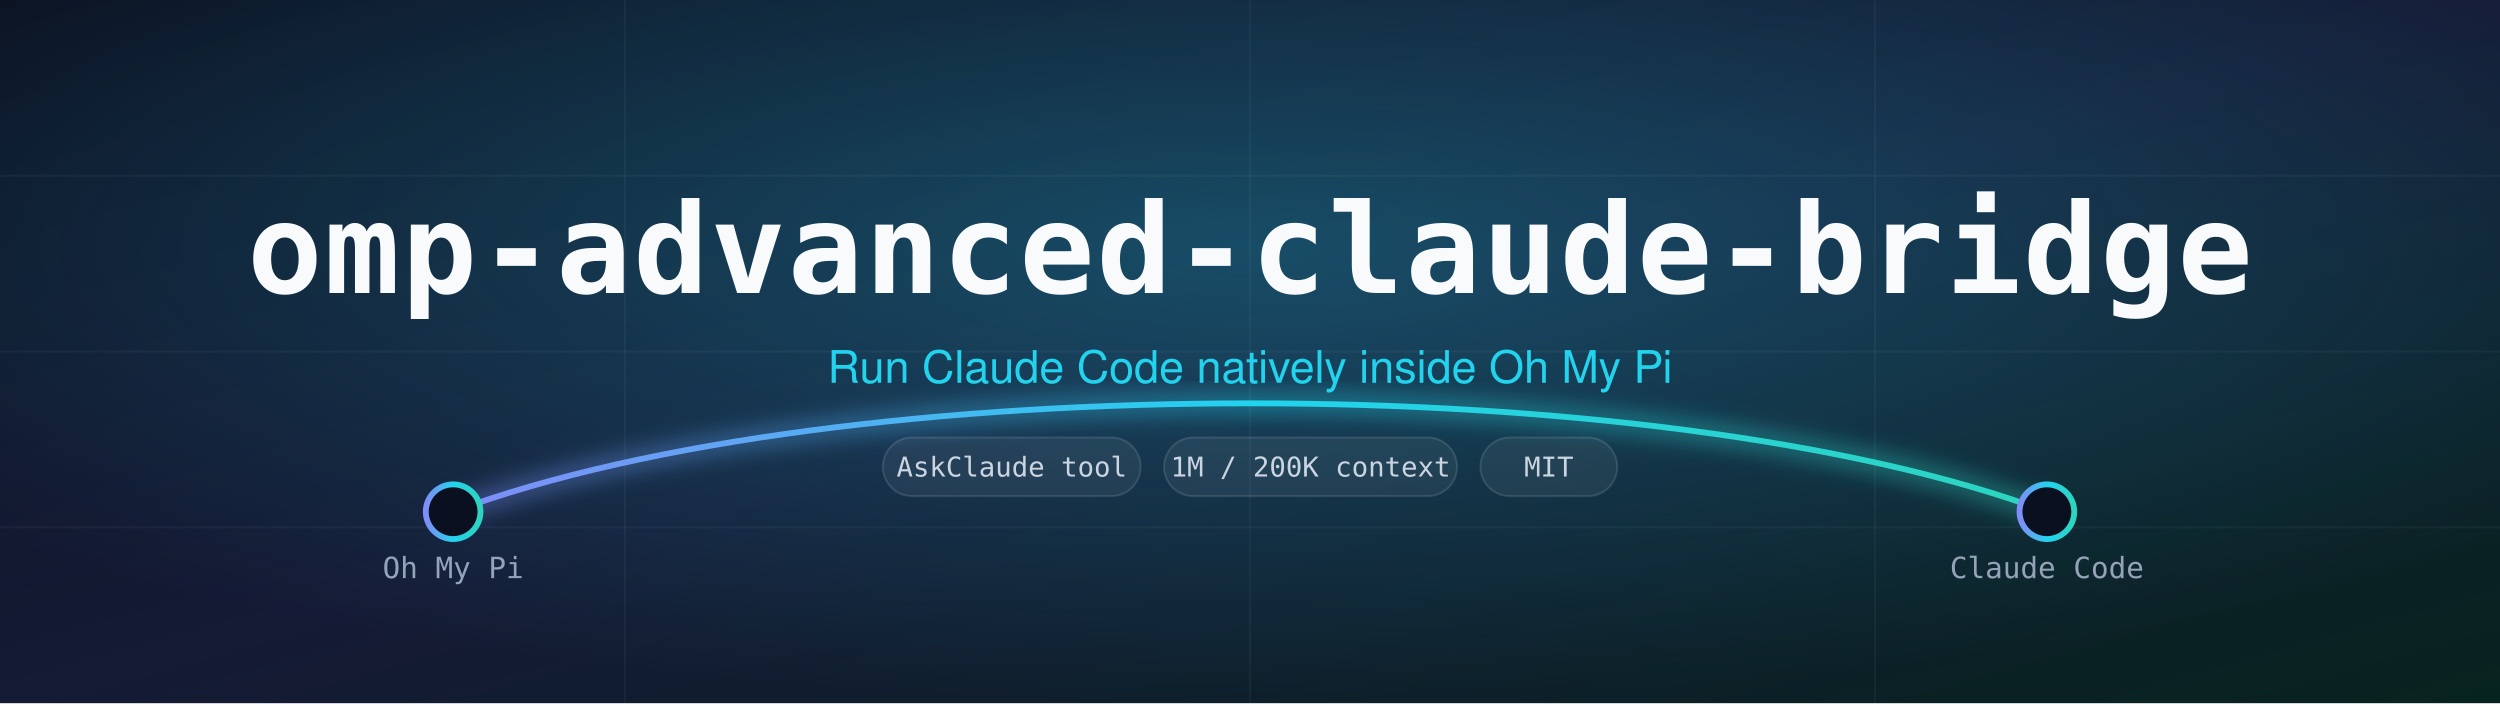
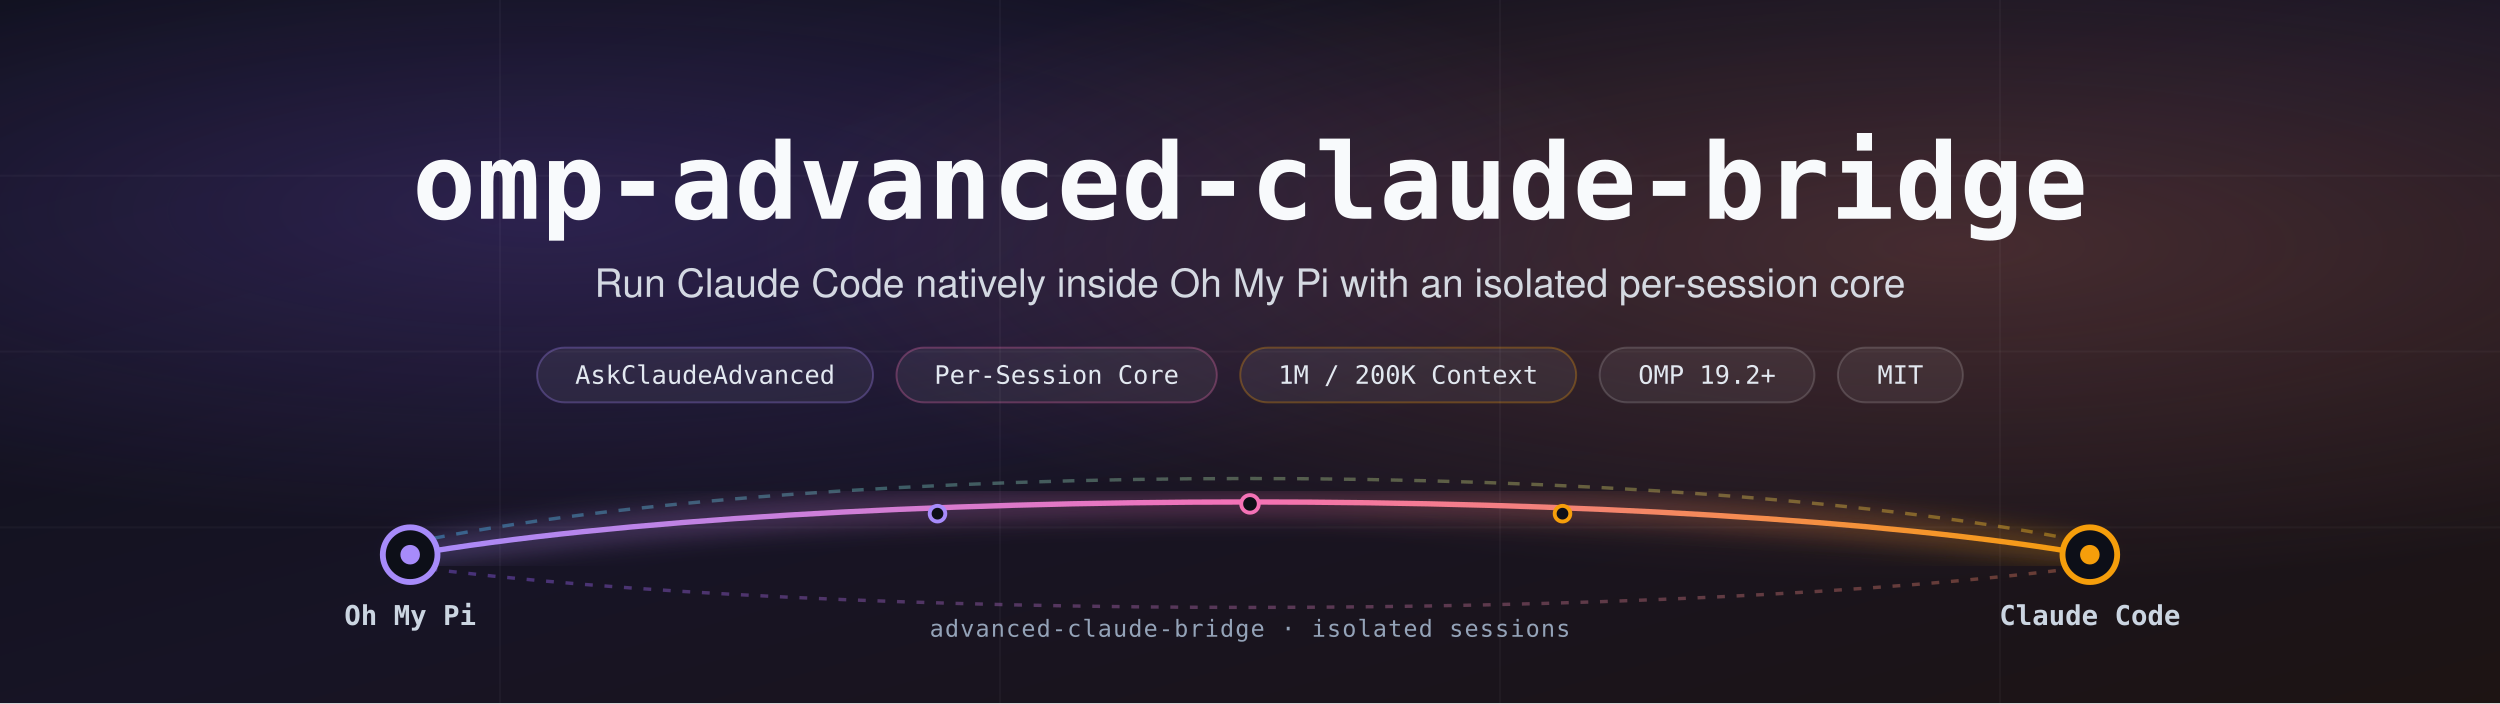
<svg xmlns="http://www.w3.org/2000/svg" viewBox="0 0 1280 360" width="1280" height="360" role="img" aria-label="omp-advanced-claude-bridge — Run Claude Code natively inside Oh My Pi">
  <defs>
    <linearGradient id="bg" x1="0" y1="0" x2="1" y2="1">
-       <stop offset="0" stop-color="#0b1020" />
-       <stop offset="0.5" stop-color="#151a35" />
-       <stop offset="1" stop-color="#07231f" />
+       <stop offset="0" stop-color="#0d0f18" />
+       <stop offset="0.52" stop-color="#171425" />
+       <stop offset="1" stop-color="#1d1413" />
    </linearGradient>
    <linearGradient id="accent" x1="0" y1="0" x2="1" y2="0">
-       <stop offset="0" stop-color="#818cf8" />
-       <stop offset="0.5" stop-color="#22d3ee" />
-       <stop offset="1" stop-color="#2dd4bf" />
+       <stop offset="0" stop-color="#a78bfa" />
+       <stop offset="0.5" stop-color="#f472b6" />
+       <stop offset="1" stop-color="#f59e0b" />
    </linearGradient>
-     <radialGradient id="glow" cx="0.5" cy="0.35" r="0.65">
-       <stop offset="0" stop-color="#22d3ee" stop-opacity="0.28" />
-       <stop offset="1" stop-color="#22d3ee" stop-opacity="0" />
+     <linearGradient id="laneA" x1="0" y1="0" x2="1" y2="0">
+       <stop offset="0" stop-color="#8b5cf6" stop-opacity="0.75" />
+       <stop offset="1" stop-color="#d97757" stop-opacity="0.75" />
+     </linearGradient>
+     <linearGradient id="laneB" x1="0" y1="0" x2="1" y2="0">
+       <stop offset="0" stop-color="#38bdf8" stop-opacity="0.65" />
+       <stop offset="1" stop-color="#fbbf24" stop-opacity="0.65" />
+     </linearGradient>
+     <radialGradient id="glowLeft" cx="0.22" cy="0.3" r="0.45">
+       <stop offset="0" stop-color="#8b5cf6" stop-opacity="0.22" />
+       <stop offset="1" stop-color="#8b5cf6" stop-opacity="0" />
+     </radialGradient>
+     <radialGradient id="glowRight" cx="0.78" cy="0.35" r="0.48">
+       <stop offset="0" stop-color="#d97757" stop-opacity="0.24" />
+       <stop offset="1" stop-color="#d97757" stop-opacity="0" />
    </radialGradient>
    <filter id="soft" x="-20%" y="-20%" width="140%" height="140%">
-       <feGaussianBlur stdDeviation="6" />
+       <feGaussianBlur stdDeviation="7" />
    </filter>
  </defs>
  <rect width="1280" height="360" fill="url(#bg)" />
-   <rect width="1280" height="360" fill="url(#glow)" />
-   <g stroke="#ffffff" stroke-opacity="0.04" stroke-width="1">
+   <rect width="1280" height="360" fill="url(#glowLeft)" />
+   <rect width="1280" height="360" fill="url(#glowRight)" />
+   <g stroke="#ffffff" stroke-opacity="0.035" stroke-width="1">
    <line x1="0" y1="90" x2="1280" y2="90" />
    <line x1="0" y1="180" x2="1280" y2="180" />
    <line x1="0" y1="270" x2="1280" y2="270" />
-     <line x1="320" y1="0" x2="320" y2="360" />
-     <line x1="640" y1="0" x2="640" y2="360" />
-     <line x1="960" y1="0" x2="960" y2="360" />
+     <line x1="256" y1="0" x2="256" y2="360" />
+     <line x1="512" y1="0" x2="512" y2="360" />
+     <line x1="768" y1="0" x2="768" y2="360" />
+     <line x1="1024" y1="0" x2="1024" y2="360" />
  </g>
-   <g transform="translate(0,262)">
-     <path d="M 232 0 C 430 -74 850 -74 1048 0" fill="none" stroke="url(#accent)" stroke-width="6" stroke-linecap="round" filter="url(#soft)" opacity="0.7" />
-     <path d="M 232 0 C 430 -74 850 -74 1048 0" fill="none" stroke="url(#accent)" stroke-width="3" stroke-linecap="round" />
-     <g stroke="url(#accent)" stroke-width="2" opacity="0.55">
-       <line x1="340" y1="-38" x2="340" y2="6" />
-       <line x1="450" y1="-56" x2="450" y2="6" />
-       <line x1="560" y1="-65" x2="560" y2="6" />
-       <line x1="640" y1="-67" x2="640" y2="6" />
-       <line x1="720" y1="-65" x2="720" y2="6" />
-       <line x1="830" y1="-56" x2="830" y2="6" />
-       <line x1="940" y1="-38" x2="940" y2="6" />
+   <text x="640" y="112" text-anchor="middle" font-family="ui-monospace, SFMono-Regular, Menlo, 'Cascadia Code', monospace" font-size="54" font-weight="700" letter-spacing="0.5" fill="#f8fafc">omp-advanced-claude-bridge</text>
+   <text x="640" y="152" text-anchor="middle" font-family="system-ui, -apple-system, 'Segoe UI', Helvetica, Arial, sans-serif" font-size="20" fill="#e2e8f0" opacity="0.92">Run Claude Code natively inside Oh My Pi with an isolated per-session core</text>
+   <g font-family="ui-monospace, SFMono-Regular, Menlo, monospace" font-size="13" fill="#e2e8f0">
+     <g transform="translate(275,178)">
+       <rect x="0" y="0" width="172" height="28" rx="14" fill="#ffffff" fill-opacity="0.06" stroke="#a78bfa" stroke-opacity="0.3" />
+       <text x="86" y="18.5" text-anchor="middle">AskClaudeAdvanced</text>
    </g>
-     <circle cx="232" cy="0" r="14" fill="#0b1020" stroke="url(#accent)" stroke-width="3" />
-     <circle cx="1048" cy="0" r="14" fill="#0b1020" stroke="url(#accent)" stroke-width="3" />
-     <text x="232" y="34" text-anchor="middle" font-family="ui-monospace, SFMono-Regular, Menlo, monospace" font-size="15" fill="#94a3b8">Oh My Pi</text>
-     <text x="1048" y="34" text-anchor="middle" font-family="ui-monospace, SFMono-Regular, Menlo, monospace" font-size="15" fill="#94a3b8">Claude Code</text>
-   </g>
-   <text x="640" y="150" text-anchor="middle" font-family="ui-monospace, SFMono-Regular, Menlo, 'Cascadia Code', monospace" font-size="64" font-weight="700" letter-spacing="1" fill="#f8fafc">omp-advanced-claude-bridge</text>
-   <text x="640" y="196" text-anchor="middle" font-family="system-ui, -apple-system, 'Segoe UI', Helvetica, Arial, sans-serif" font-size="23" fill="#22d3ee">Run Claude Code natively inside Oh My Pi</text>
-   <g font-family="ui-monospace, SFMono-Regular, Menlo, monospace" font-size="14" fill="#cbd5e1">
-     <g transform="translate(452,224)">
-       <rect x="0" y="0" width="132" height="30" rx="15" fill="#ffffff" fill-opacity="0.06" stroke="#ffffff" stroke-opacity="0.12" />
-       <text x="66" y="20" text-anchor="middle">AskClaude tool</text>
+     <g transform="translate(459,178)">
+       <rect x="0" y="0" width="164" height="28" rx="14" fill="#ffffff" fill-opacity="0.06" stroke="#f472b6" stroke-opacity="0.3" />
+       <text x="82" y="18.5" text-anchor="middle">Per-Session Core</text>
    </g>
-     <g transform="translate(596,224)">
-       <rect x="0" y="0" width="150" height="30" rx="15" fill="#ffffff" fill-opacity="0.06" stroke="#ffffff" stroke-opacity="0.12" />
-       <text x="75" y="20" text-anchor="middle">1M / 200K context</text>
+     <g transform="translate(635,178)">
+       <rect x="0" y="0" width="172" height="28" rx="14" fill="#ffffff" fill-opacity="0.06" stroke="#f59e0b" stroke-opacity="0.3" />
+       <text x="86" y="18.5" text-anchor="middle">1M / 200K Context</text>
    </g>
-     <g transform="translate(758,224)">
-       <rect x="0" y="0" width="70" height="30" rx="15" fill="#ffffff" fill-opacity="0.06" stroke="#ffffff" stroke-opacity="0.12" />
-       <text x="35" y="20" text-anchor="middle">MIT</text>
+     <g transform="translate(819,178)">
+       <rect x="0" y="0" width="110" height="28" rx="14" fill="#ffffff" fill-opacity="0.06" stroke="#ffffff" stroke-opacity="0.16" />
+       <text x="55" y="18.5" text-anchor="middle">OMP 19.2+</text>
+     </g>
+     <g transform="translate(941,178)">
+       <rect x="0" y="0" width="64" height="28" rx="14" fill="#ffffff" fill-opacity="0.06" stroke="#ffffff" stroke-opacity="0.16" />
+       <text x="32" y="18.5" text-anchor="middle">MIT</text>
    </g>
  </g>
+   <g transform="translate(0,284)">
+     <path d="M 210 -6 C 420 -50 860 -50 1070 -6" fill="none" stroke="url(#laneB)" stroke-width="1.75" stroke-dasharray="6 6" opacity="0.65" />
+     <path d="M 210 6 C 420 34 860 34 1070 6" fill="none" stroke="url(#laneA)" stroke-width="1.75" stroke-dasharray="4 6" opacity="0.55" />
+     <path d="M 210 0 C 420 -36 860 -36 1070 0" fill="none" stroke="url(#accent)" stroke-width="6" stroke-linecap="round" filter="url(#soft)" opacity="0.65" />
+     <path d="M 210 0 C 420 -36 860 -36 1070 0" fill="none" stroke="url(#accent)" stroke-width="2.75" stroke-linecap="round" />
+     <circle cx="480" cy="-21" r="4" fill="#0d0f18" stroke="#a78bfa" stroke-width="2" />
+     <circle cx="640" cy="-26" r="4.5" fill="#0d0f18" stroke="#f472b6" stroke-width="2" />
+     <circle cx="800" cy="-21" r="4" fill="#0d0f18" stroke="#f59e0b" stroke-width="2" />
+     <circle cx="210" cy="0" r="14" fill="#0d0f18" stroke="#a78bfa" stroke-width="3" />
+     <circle cx="210" cy="0" r="5" fill="#a78bfa" />
+     <circle cx="1070" cy="0" r="14" fill="#0d0f18" stroke="#f59e0b" stroke-width="3" />
+     <circle cx="1070" cy="0" r="5" fill="#f59e0b" />
+     <text x="210" y="36" text-anchor="middle" font-family="ui-monospace, SFMono-Regular, Menlo, monospace" font-size="14" font-weight="600" fill="#cbd5e1">Oh My Pi</text>
+     <text x="640" y="42" text-anchor="middle" font-family="ui-monospace, SFMono-Regular, Menlo, monospace" font-size="12" fill="#94a3b8" letter-spacing="0.6">advanced-claude-bridge · isolated sessions</text>
+     <text x="1070" y="36" text-anchor="middle" font-family="ui-monospace, SFMono-Regular, Menlo, monospace" font-size="14" font-weight="600" fill="#cbd5e1">Claude Code</text>
+   </g>
</svg>
